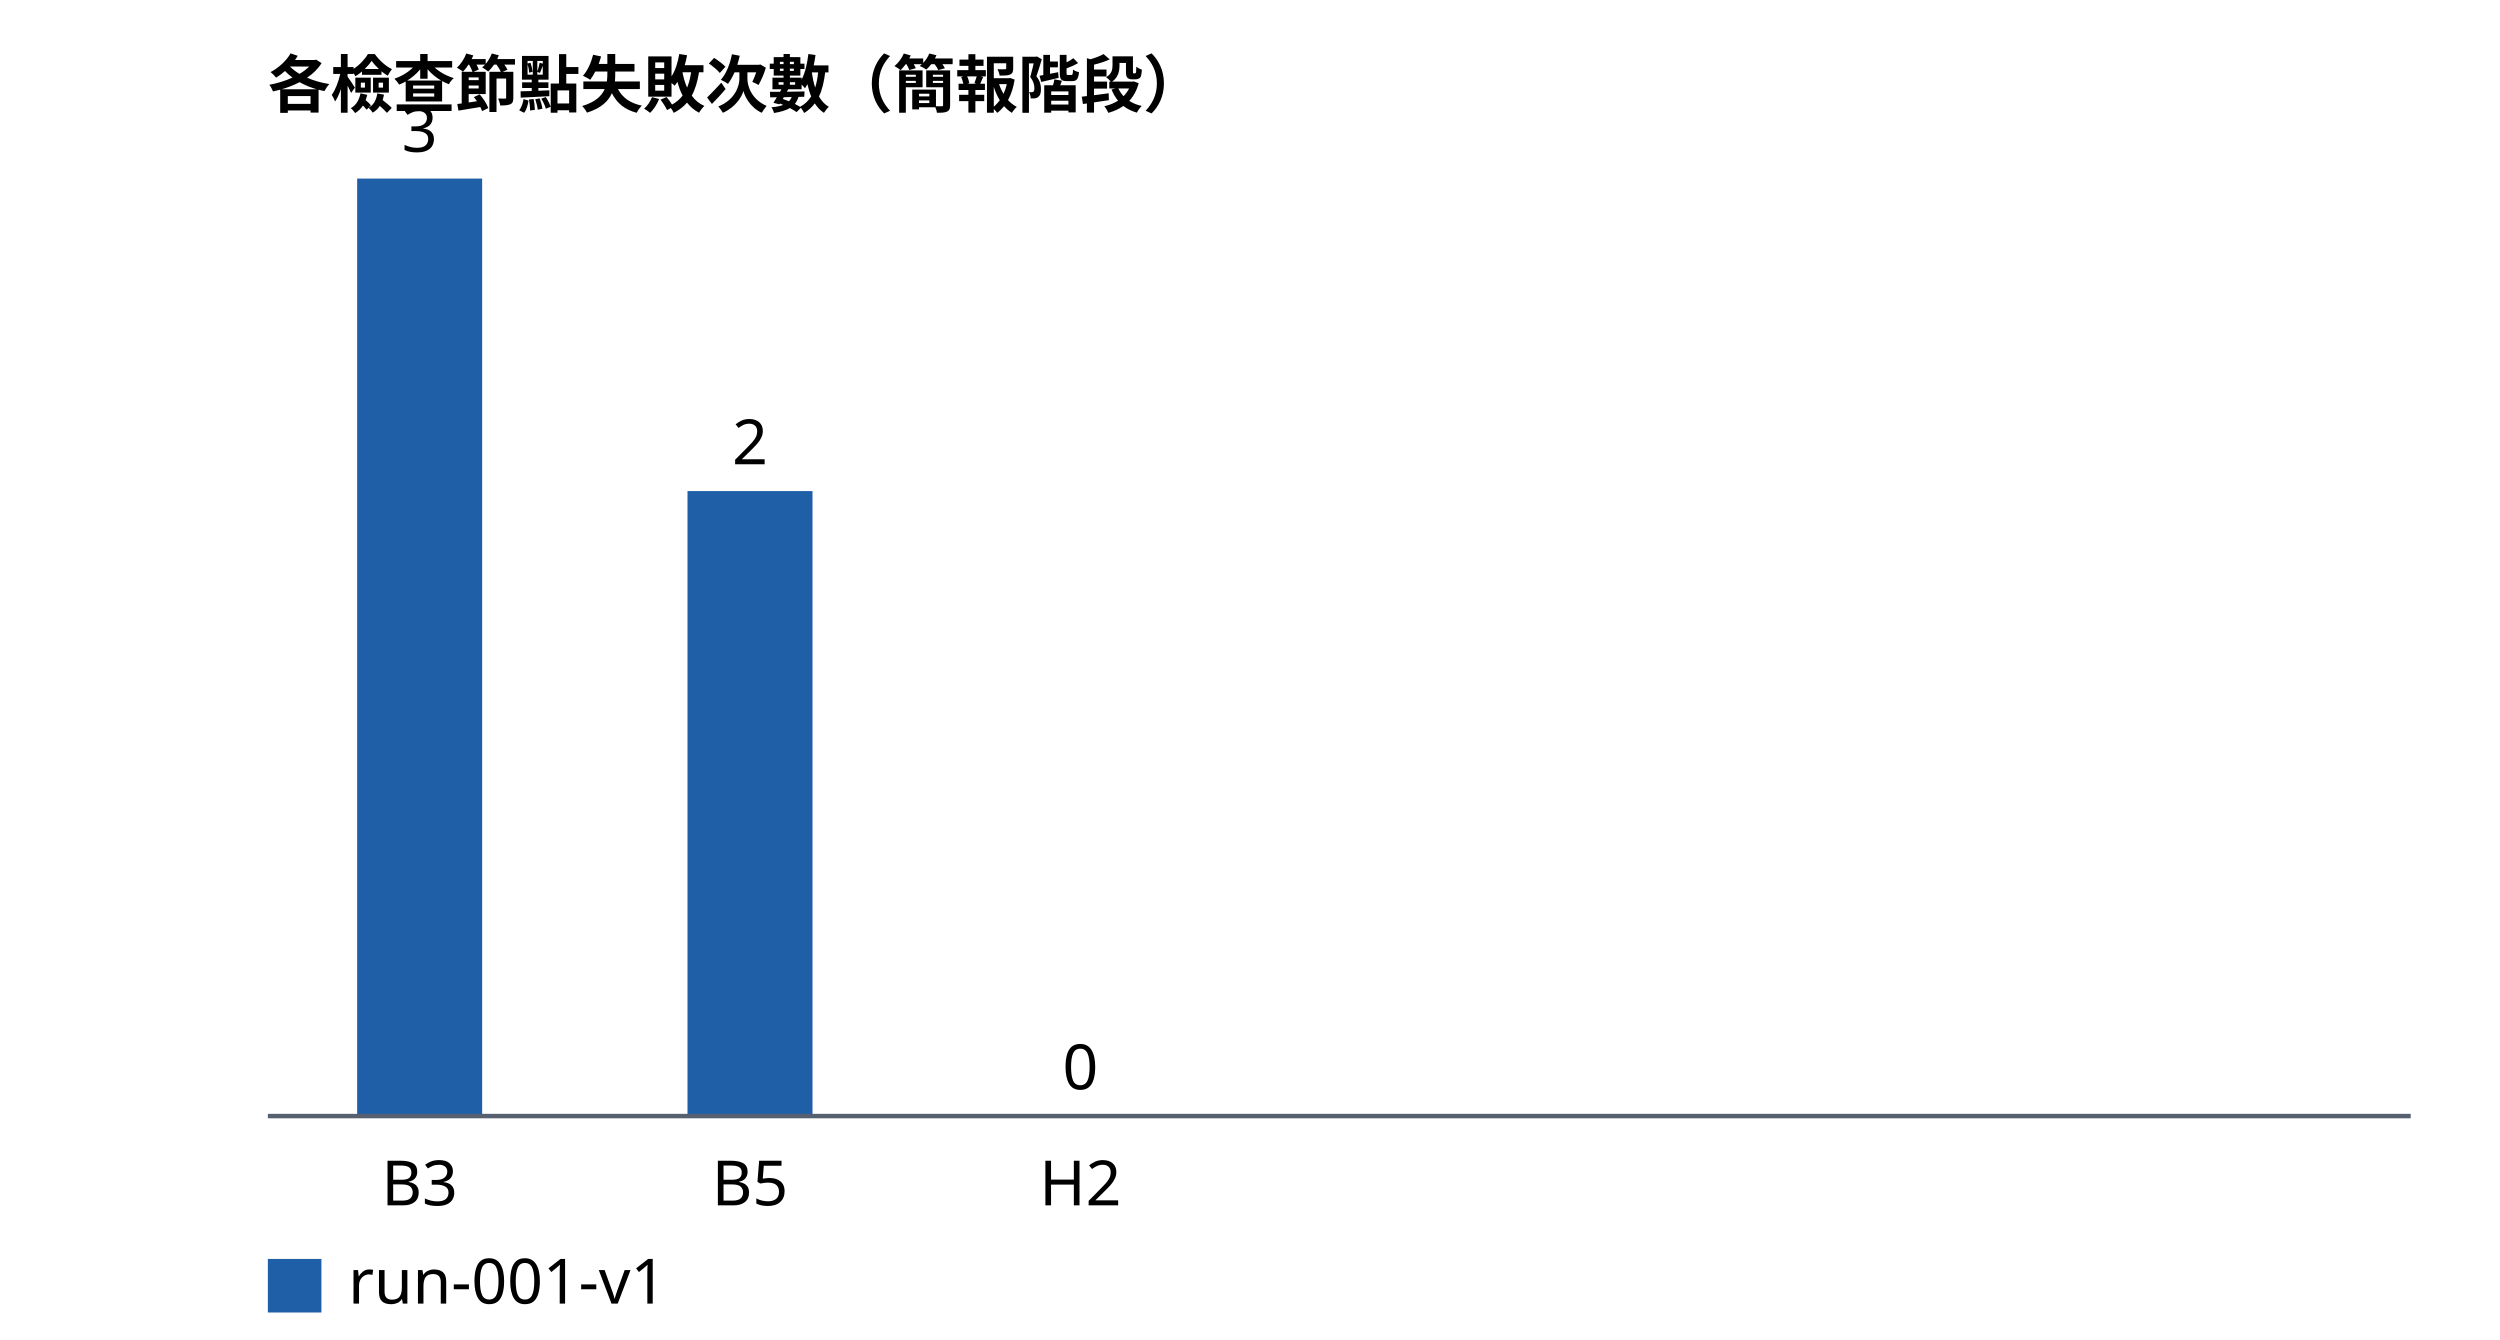
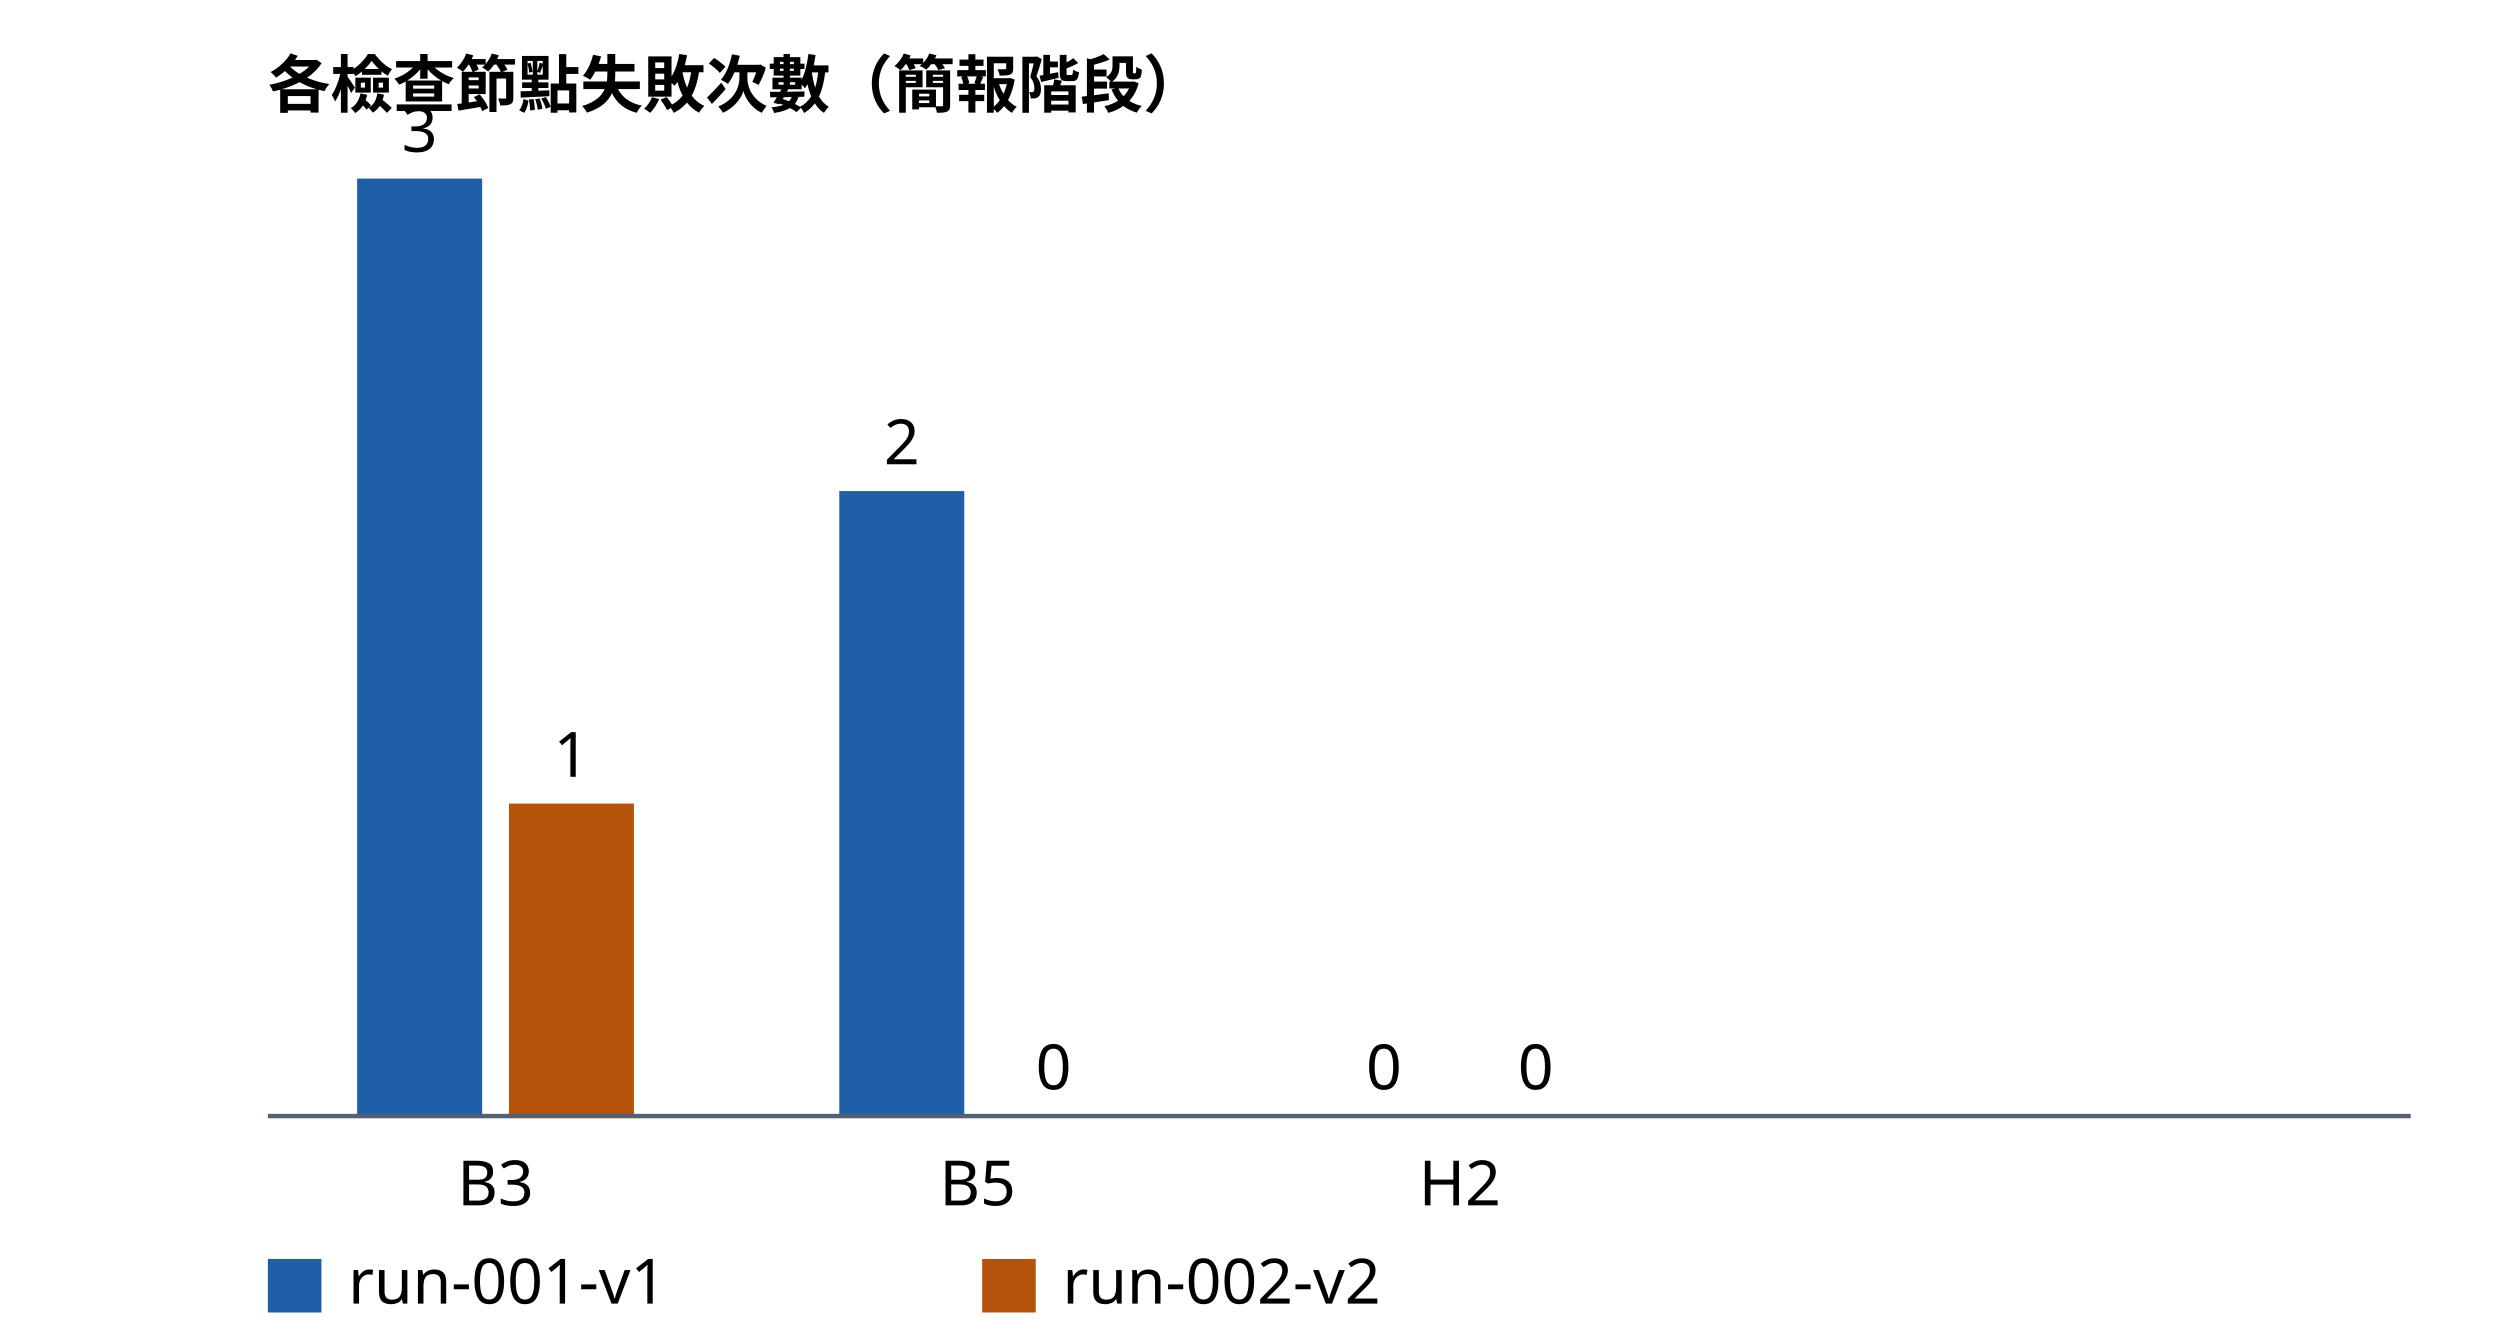
<svg xmlns="http://www.w3.org/2000/svg" viewBox="0 0 560 300" role="img" aria-label="各檢查節點失敗次數">
  <style>text{font-family:"PingFang TC","Noto Sans TC",sans-serif;font-size:14px}</style>
  <text x="60" y="24" font-size="16" font-weight="bold">各檢查節點失敗次數（簡報階段）</text>
  <rect x="80" y="40.0" width="28" height="210.0" fill="#1f5fa8" />
  <text x="94.0" y="34.0" text-anchor="middle">3</text>
-   <text x="94.0" y="270" text-anchor="middle">B3</text>
-   <rect x="154" y="110.0" width="28" height="140.0" fill="#1f5fa8" />
-   <text x="168.0" y="104.0" text-anchor="middle">2</text>
-   <text x="168.0" y="270" text-anchor="middle">B5</text>
-   <rect x="228" y="250.0" width="28" height="0.0" fill="#1f5fa8" />
-   <text x="242.0" y="244.0" text-anchor="middle">0</text>
-   <text x="242.0" y="270" text-anchor="middle">H2</text>
+   <rect x="114" y="180.0" width="28" height="70.0" fill="#b5530b" />
+   <text x="128.0" y="174.0" text-anchor="middle">1</text>
+   <text x="111.0" y="270" text-anchor="middle">B3</text>
+   <rect x="188" y="110.0" width="28" height="140.0" fill="#1f5fa8" />
+   <text x="202.0" y="104.0" text-anchor="middle">2</text>
+   <rect x="222" y="250.0" width="28" height="0.0" fill="#b5530b" />
+   <text x="236.0" y="244.0" text-anchor="middle">0</text>
+   <text x="219.0" y="270" text-anchor="middle">B5</text>
+   <rect x="296" y="250.0" width="28" height="0.0" fill="#1f5fa8" />
+   <text x="310.0" y="244.0" text-anchor="middle">0</text>
+   <rect x="330" y="250.0" width="28" height="0.0" fill="#b5530b" />
+   <text x="344.0" y="244.0" text-anchor="middle">0</text>
+   <text x="327.0" y="270" text-anchor="middle">H2</text>
  <line x1="60" y1="250" x2="540" y2="250" stroke="#566070" />
  <rect x="60" y="282" width="12" height="12" fill="#1f5fa8" />
  <text x="78" y="292">run-001-v1</text>
+   <rect x="220" y="282" width="12" height="12" fill="#b5530b" />
+   <text x="238" y="292">run-002-v2</text>
</svg>
